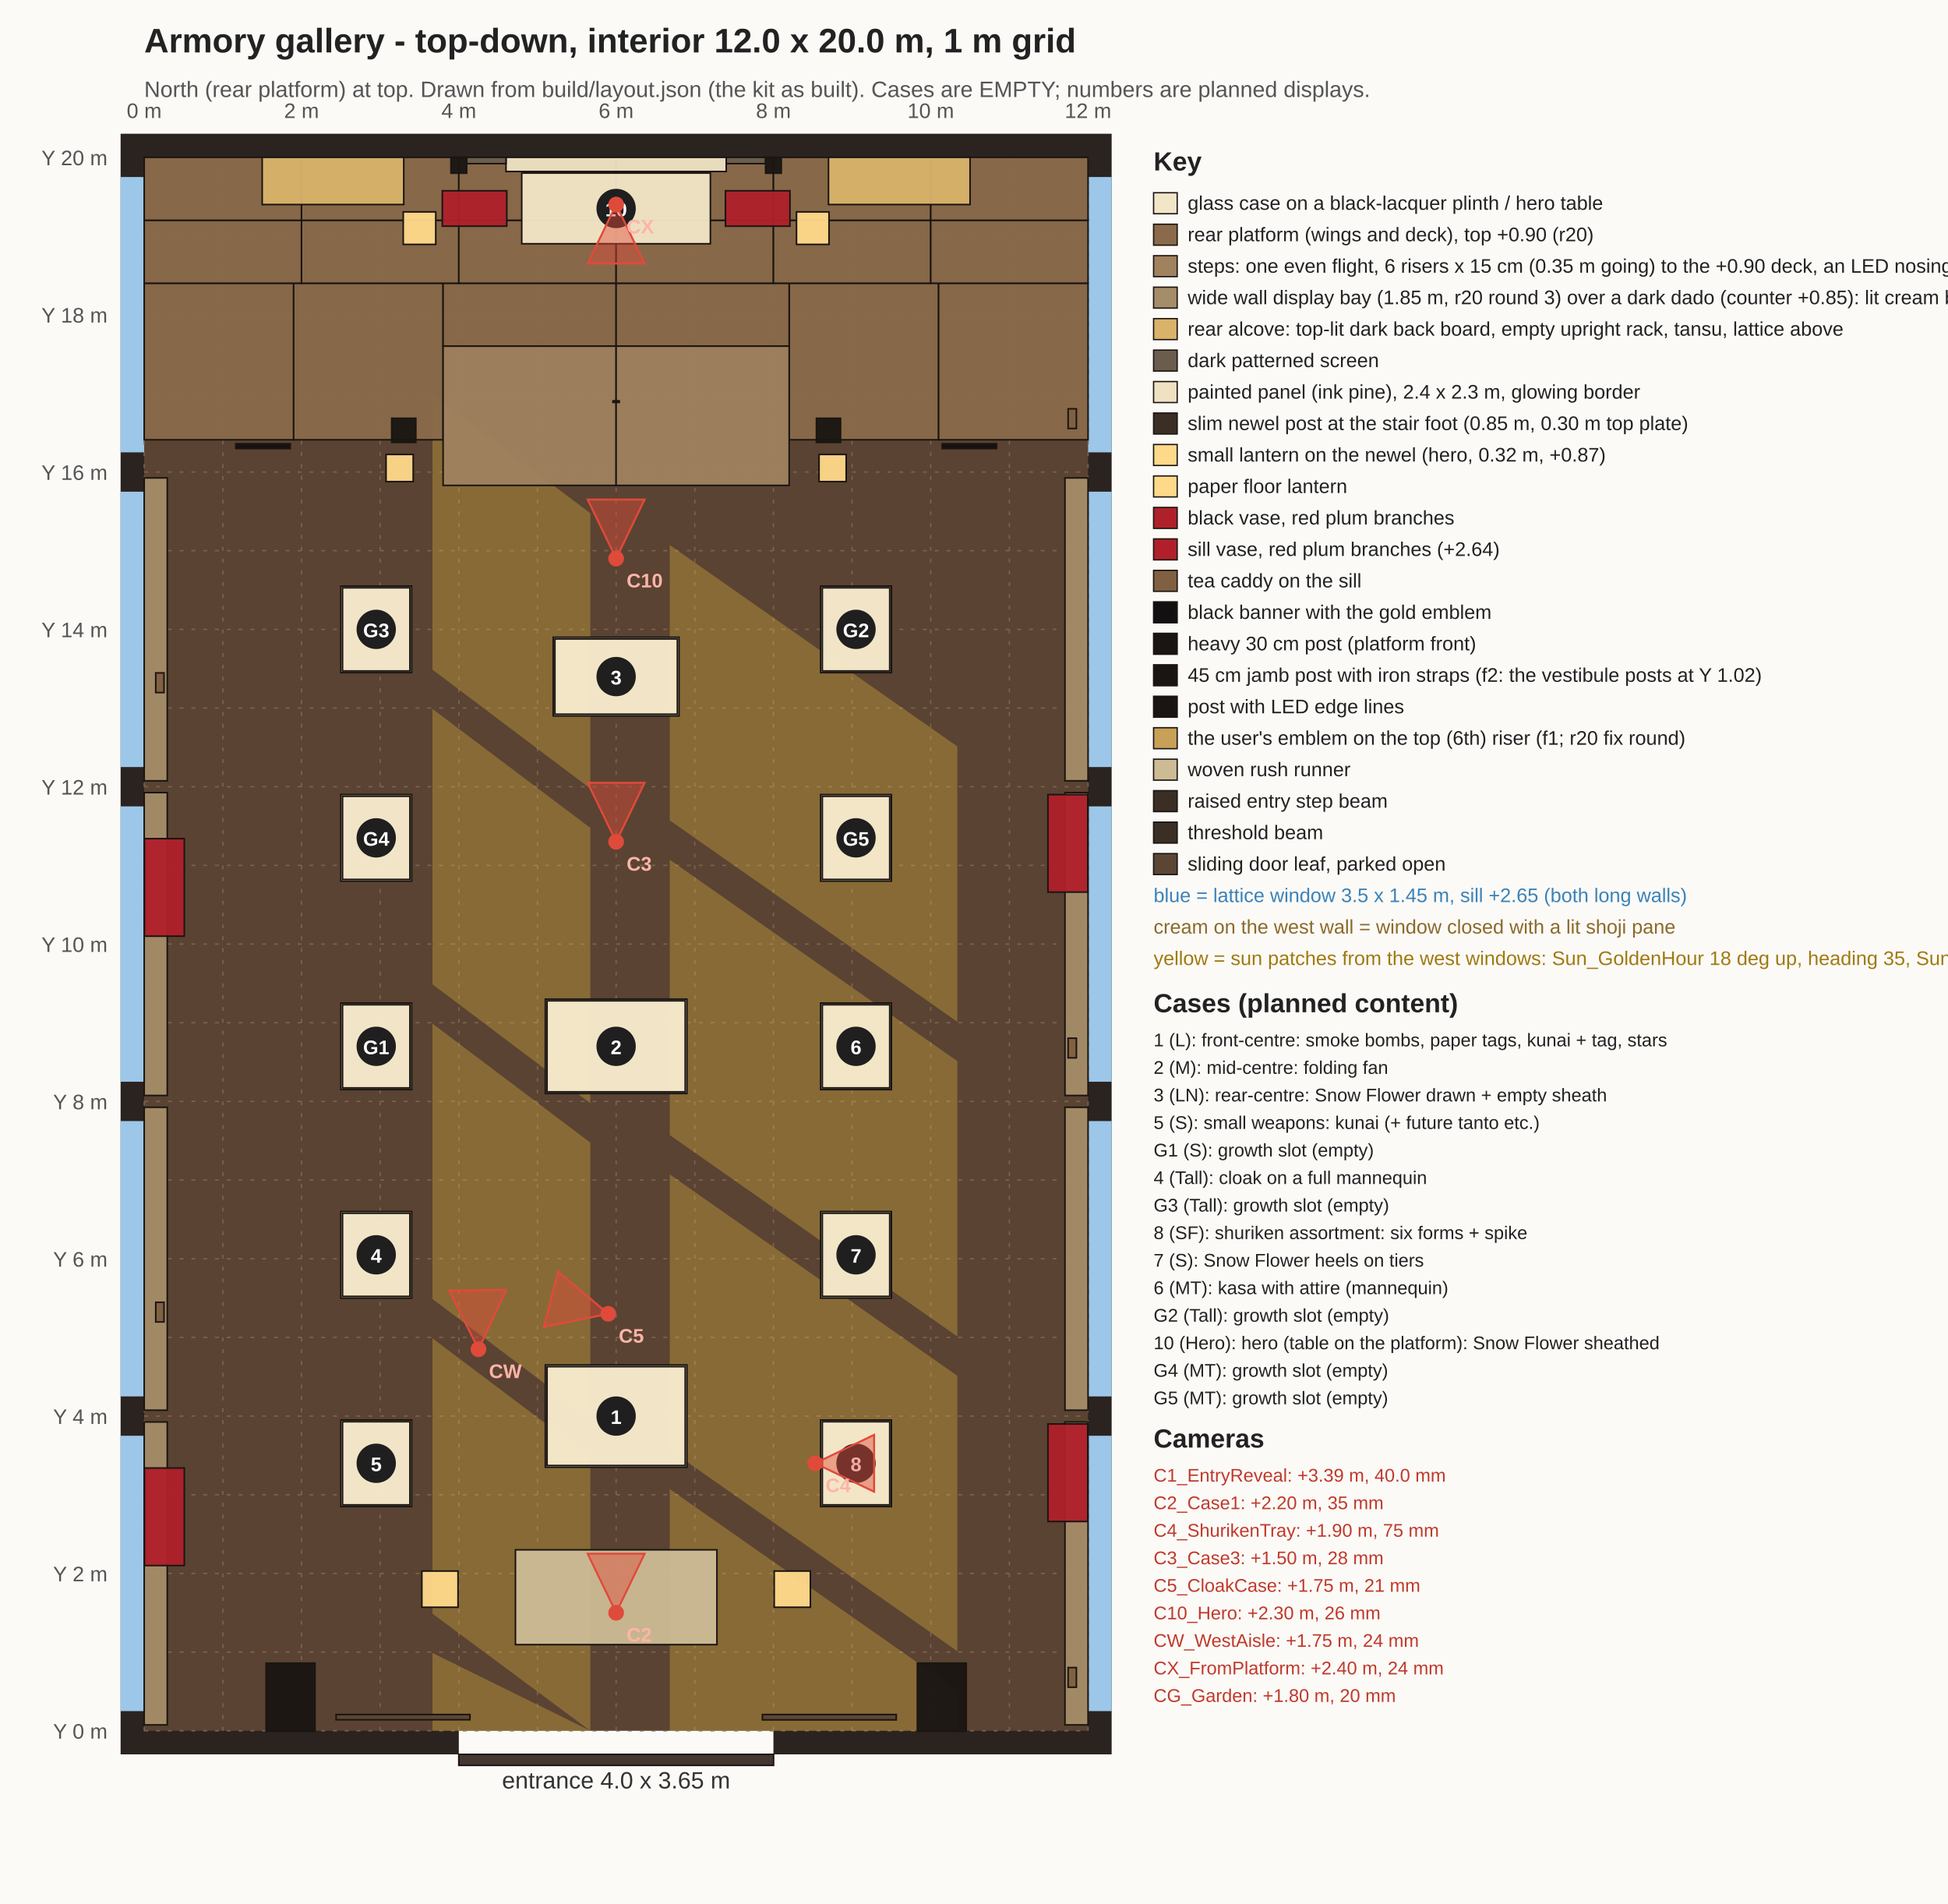
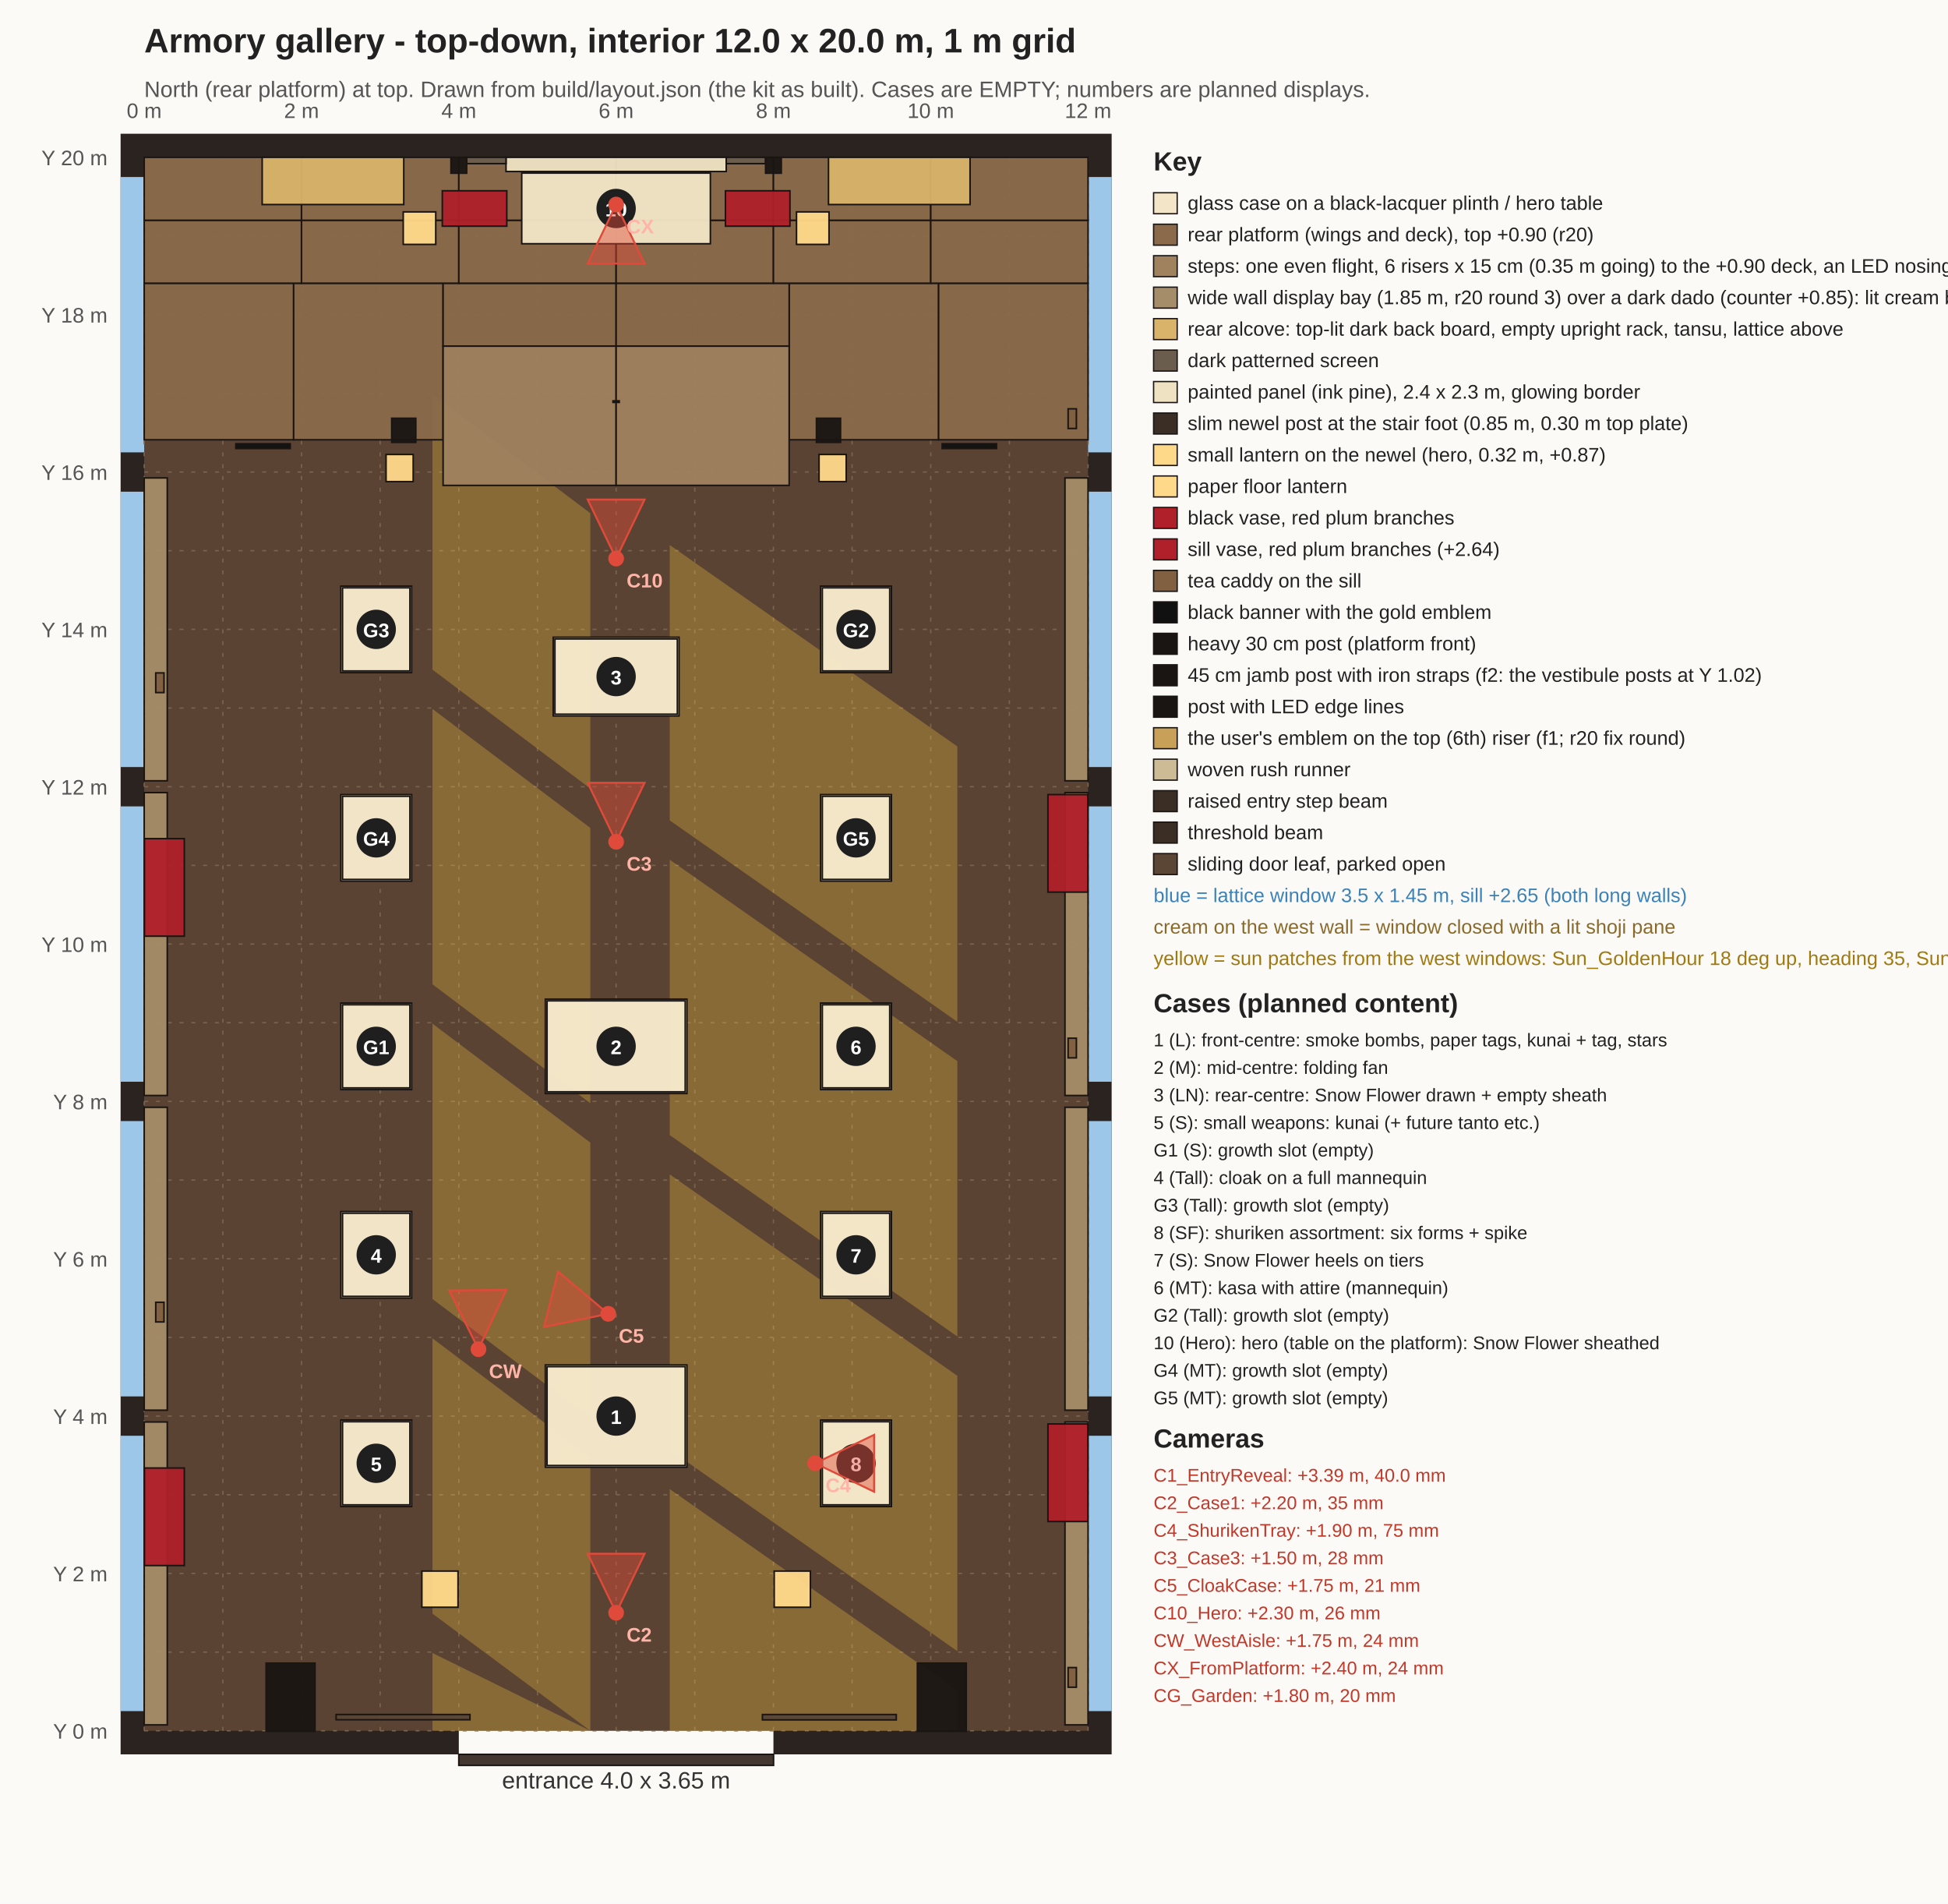
<svg xmlns="http://www.w3.org/2000/svg" viewBox="0 0 1486 1452" width="1486" height="1452" font-family="Segoe UI, Arial, sans-serif">
  <rect x="0" y="0" width="1486" height="1452" fill="#fbfaf7" />
  <rect x="92.0" y="102" width="756.0" height="1236.0" fill="#2b2320" />
  <rect x="110" y="120.0" width="720.0" height="1200.0" fill="#5a4332" />
  <rect x="350.0" y="1320.0" width="240.0" height="18.0" fill="#fbfaf7" />
  <text x="470.0" y="1364.0" font-size="18" text-anchor="middle" fill="#333">entrance 4.0 x 3.65 m</text>
  <rect x="92.0" y="1095.0" width="18.0" height="210.0" fill="#9cc7e8" />
  <rect x="830.0" y="1095.0" width="18.0" height="210.0" fill="#9cc7e8" />
  <rect x="92.0" y="855.0" width="18.0" height="210.0" fill="#9cc7e8" />
  <rect x="830.0" y="855.0" width="18.0" height="210.0" fill="#9cc7e8" />
  <rect x="92.0" y="615.0" width="18.0" height="210.0" fill="#9cc7e8" />
  <rect x="830.0" y="615.0" width="18.0" height="210.0" fill="#9cc7e8" />
  <rect x="92.0" y="375.0" width="18.0" height="210.0" fill="#9cc7e8" />
  <rect x="830.0" y="375.0" width="18.0" height="210.0" fill="#9cc7e8" />
  <rect x="92.0" y="135.0" width="18.0" height="210.0" fill="#9cc7e8" />
  <rect x="830.0" y="135.0" width="18.0" height="210.0" fill="#9cc7e8" />
  <line x1="110" y1="1320.0" x2="110" y2="120.0" stroke="#7a6450" stroke-width="1" stroke-dasharray="3 6" />
  <line x1="170" y1="1320.0" x2="170" y2="120.0" stroke="#7a6450" stroke-width="1" stroke-dasharray="3 6" />
  <line x1="230" y1="1320.0" x2="230" y2="120.0" stroke="#7a6450" stroke-width="1" stroke-dasharray="3 6" />
  <line x1="290" y1="1320.0" x2="290" y2="120.0" stroke="#7a6450" stroke-width="1" stroke-dasharray="3 6" />
  <line x1="350" y1="1320.0" x2="350" y2="120.0" stroke="#7a6450" stroke-width="1" stroke-dasharray="3 6" />
  <line x1="410" y1="1320.0" x2="410" y2="120.0" stroke="#7a6450" stroke-width="1" stroke-dasharray="3 6" />
  <line x1="470" y1="1320.0" x2="470" y2="120.0" stroke="#7a6450" stroke-width="1" stroke-dasharray="3 6" />
  <line x1="530" y1="1320.0" x2="530" y2="120.0" stroke="#7a6450" stroke-width="1" stroke-dasharray="3 6" />
  <line x1="590" y1="1320.0" x2="590" y2="120.0" stroke="#7a6450" stroke-width="1" stroke-dasharray="3 6" />
  <line x1="650" y1="1320.0" x2="650" y2="120.0" stroke="#7a6450" stroke-width="1" stroke-dasharray="3 6" />
  <line x1="710" y1="1320.0" x2="710" y2="120.0" stroke="#7a6450" stroke-width="1" stroke-dasharray="3 6" />
  <line x1="770" y1="1320.0" x2="770" y2="120.0" stroke="#7a6450" stroke-width="1" stroke-dasharray="3 6" />
  <line x1="830" y1="1320.0" x2="830" y2="120.0" stroke="#7a6450" stroke-width="1" stroke-dasharray="3 6" />
  <line x1="110" y1="1320.0" x2="830.0" y2="1320.0" stroke="#7a6450" stroke-width="1" stroke-dasharray="3 6" />
  <line x1="110" y1="1260.0" x2="830.0" y2="1260.0" stroke="#7a6450" stroke-width="1" stroke-dasharray="3 6" />
  <line x1="110" y1="1200.0" x2="830.0" y2="1200.0" stroke="#7a6450" stroke-width="1" stroke-dasharray="3 6" />
  <line x1="110" y1="1140.0" x2="830.0" y2="1140.0" stroke="#7a6450" stroke-width="1" stroke-dasharray="3 6" />
  <line x1="110" y1="1080.0" x2="830.0" y2="1080.0" stroke="#7a6450" stroke-width="1" stroke-dasharray="3 6" />
  <line x1="110" y1="1020.0" x2="830.0" y2="1020.0" stroke="#7a6450" stroke-width="1" stroke-dasharray="3 6" />
  <line x1="110" y1="960.0" x2="830.0" y2="960.0" stroke="#7a6450" stroke-width="1" stroke-dasharray="3 6" />
  <line x1="110" y1="900.0" x2="830.0" y2="900.0" stroke="#7a6450" stroke-width="1" stroke-dasharray="3 6" />
  <line x1="110" y1="840.0" x2="830.0" y2="840.0" stroke="#7a6450" stroke-width="1" stroke-dasharray="3 6" />
  <line x1="110" y1="780.0" x2="830.0" y2="780.0" stroke="#7a6450" stroke-width="1" stroke-dasharray="3 6" />
  <line x1="110" y1="720.0" x2="830.0" y2="720.0" stroke="#7a6450" stroke-width="1" stroke-dasharray="3 6" />
  <line x1="110" y1="660.0" x2="830.0" y2="660.0" stroke="#7a6450" stroke-width="1" stroke-dasharray="3 6" />
  <line x1="110" y1="600.0" x2="830.0" y2="600.0" stroke="#7a6450" stroke-width="1" stroke-dasharray="3 6" />
  <line x1="110" y1="540.0" x2="830.0" y2="540.0" stroke="#7a6450" stroke-width="1" stroke-dasharray="3 6" />
  <line x1="110" y1="480.0" x2="830.0" y2="480.0" stroke="#7a6450" stroke-width="1" stroke-dasharray="3 6" />
  <line x1="110" y1="420.0" x2="830.0" y2="420.0" stroke="#7a6450" stroke-width="1" stroke-dasharray="3 6" />
  <line x1="110" y1="360.0" x2="830.0" y2="360.0" stroke="#7a6450" stroke-width="1" stroke-dasharray="3 6" />
  <line x1="110" y1="300.0" x2="830.0" y2="300.0" stroke="#7a6450" stroke-width="1" stroke-dasharray="3 6" />
  <line x1="110" y1="240.0" x2="830.0" y2="240.0" stroke="#7a6450" stroke-width="1" stroke-dasharray="3 6" />
  <line x1="110" y1="180.0" x2="830.0" y2="180.0" stroke="#7a6450" stroke-width="1" stroke-dasharray="3 6" />
  <line x1="110" y1="120.0" x2="830.0" y2="120.0" stroke="#7a6450" stroke-width="1" stroke-dasharray="3 6" />
  <polygon points="510.9,1320.0 510.9,1320.0 730.3,1320.0 730.3,1320.0" fill="#f5c542" fill-opacity="0.30" />
  <polygon points="510.9,1320.0 510.9,1135.7 730.3,1289.3 730.3,1320.0" fill="#f5c542" fill-opacity="0.30" />
  <polygon points="510.9,1105.7 510.9,895.7 730.3,1049.3 730.3,1259.3" fill="#f5c542" fill-opacity="0.30" />
  <polygon points="510.9,865.7 510.9,655.7 730.3,809.3 730.3,1019.3" fill="#f5c542" fill-opacity="0.30" />
  <polygon points="510.9,625.7 510.9,415.7 730.3,569.3 730.3,779.3" fill="#f5c542" fill-opacity="0.30" />
  <polygon points="329.9,1320.0 329.9,1260.7 450.3,1320.0 450.3,1320.0" fill="#f5c542" fill-opacity="0.30" />
  <polygon points="329.9,1230.7 329.9,1020.7 450.3,1111.4 450.3,1320.0" fill="#f5c542" fill-opacity="0.30" />
  <polygon points="329.9,990.7 329.9,780.7 450.3,871.4 450.3,1081.4" fill="#f5c542" fill-opacity="0.30" />
  <polygon points="329.9,750.7 329.9,540.7 450.3,631.4 450.3,841.4" fill="#f5c542" fill-opacity="0.30" />
  <polygon points="329.9,510.7 329.9,300.7 450.3,391.4 450.3,601.4" fill="#f5c542" fill-opacity="0.30" />
  <rect x="110.0" y="216.0" width="114.0" height="119.4" fill="#8a6a4a" stroke="#1a1512" stroke-width="1.2" fill-opacity="0.95" />
  <rect x="224.0" y="216.0" width="114.0" height="119.4" fill="#8a6a4a" stroke="#1a1512" stroke-width="1.2" fill-opacity="0.95" />
  <rect x="602.0" y="216.0" width="114.0" height="119.4" fill="#8a6a4a" stroke="#1a1512" stroke-width="1.2" fill-opacity="0.95" />
  <rect x="716.0" y="216.0" width="114.0" height="119.4" fill="#8a6a4a" stroke="#1a1512" stroke-width="1.2" fill-opacity="0.95" />
  <rect x="338.0" y="216.0" width="132.0" height="48.0" fill="#8a6a4a" stroke="#1a1512" stroke-width="1.2" fill-opacity="0.95" />
  <rect x="470.0" y="216.0" width="132.0" height="48.0" fill="#8a6a4a" stroke="#1a1512" stroke-width="1.2" fill-opacity="0.95" />
  <rect x="110.0" y="168.0" width="120.0" height="48.0" fill="#8a6a4a" stroke="#1a1512" stroke-width="1.2" fill-opacity="0.95" />
  <rect x="230.0" y="168.0" width="120.0" height="48.0" fill="#8a6a4a" stroke="#1a1512" stroke-width="1.2" fill-opacity="0.95" />
  <rect x="350.0" y="168.0" width="120.0" height="48.0" fill="#8a6a4a" stroke="#1a1512" stroke-width="1.2" fill-opacity="0.95" />
  <rect x="470.0" y="168.0" width="120.0" height="48.0" fill="#8a6a4a" stroke="#1a1512" stroke-width="1.2" fill-opacity="0.95" />
  <rect x="590.0" y="168.0" width="120.0" height="48.0" fill="#8a6a4a" stroke="#1a1512" stroke-width="1.2" fill-opacity="0.95" />
  <rect x="710.0" y="168.0" width="120.0" height="48.0" fill="#8a6a4a" stroke="#1a1512" stroke-width="1.2" fill-opacity="0.95" />
  <rect x="110.0" y="120.0" width="120.0" height="48.0" fill="#8a6a4a" stroke="#1a1512" stroke-width="1.2" fill-opacity="0.95" />
  <rect x="230.0" y="120.0" width="120.0" height="48.0" fill="#8a6a4a" stroke="#1a1512" stroke-width="1.2" fill-opacity="0.95" />
  <rect x="350.0" y="120.0" width="120.0" height="48.0" fill="#8a6a4a" stroke="#1a1512" stroke-width="1.2" fill-opacity="0.95" />
  <rect x="470.0" y="120.0" width="120.0" height="48.0" fill="#8a6a4a" stroke="#1a1512" stroke-width="1.2" fill-opacity="0.95" />
  <rect x="590.0" y="120.0" width="120.0" height="48.0" fill="#8a6a4a" stroke="#1a1512" stroke-width="1.2" fill-opacity="0.95" />
  <rect x="710.0" y="120.0" width="120.0" height="48.0" fill="#8a6a4a" stroke="#1a1512" stroke-width="1.2" fill-opacity="0.95" />
  <rect x="350.0" y="1338.0" width="240.1" height="8.4" fill="#3a2e25" stroke="#1a1512" stroke-width="1.2" fill-opacity="0.95" />
  <rect x="256.4" y="1307.6" width="102.1" height="4.0" fill="#5b4636" stroke="#1a1512" stroke-width="1.2" fill-opacity="0.95" />
  <rect x="581.6" y="1307.6" width="102.1" height="4.1" fill="#5b4636" stroke="#1a1512" stroke-width="1.2" fill-opacity="0.95" />
  <rect x="110.0" y="1084.5" width="17.6" height="231.0" fill="#a68d69" stroke="#1a1512" stroke-width="1.2" fill-opacity="0.95" />
  <rect x="812.4" y="1084.5" width="17.6" height="231.0" fill="#a68d69" stroke="#1a1512" stroke-width="1.2" fill-opacity="0.95" />
  <rect x="110.0" y="844.5" width="17.6" height="231.0" fill="#a68d69" stroke="#1a1512" stroke-width="1.2" fill-opacity="0.95" />
  <rect x="812.4" y="844.5" width="17.6" height="231.0" fill="#a68d69" stroke="#1a1512" stroke-width="1.2" fill-opacity="0.95" />
  <rect x="110.0" y="604.5" width="17.6" height="231.0" fill="#a68d69" stroke="#1a1512" stroke-width="1.2" fill-opacity="0.95" />
  <rect x="812.4" y="604.5" width="17.6" height="231.0" fill="#a68d69" stroke="#1a1512" stroke-width="1.2" fill-opacity="0.95" />
  <rect x="110.0" y="364.5" width="17.6" height="231.0" fill="#a68d69" stroke="#1a1512" stroke-width="1.2" fill-opacity="0.95" />
  <rect x="812.4" y="364.5" width="17.6" height="231.0" fill="#a68d69" stroke="#1a1512" stroke-width="1.2" fill-opacity="0.95" />
  <rect x="338.0" y="264.0" width="132.0" height="106.2" fill="#a0825f" stroke="#1a1512" stroke-width="1.2" fill-opacity="0.95" />
  <rect x="470.0" y="264.0" width="132.0" height="106.2" fill="#a0825f" stroke="#1a1512" stroke-width="1.2" fill-opacity="0.95" />
  <rect x="386.0" y="120.0" width="168.0" height="10.8" fill="#efe2c2" stroke="#1a1512" stroke-width="1.2" fill-opacity="0.95" />
  <rect x="356.0" y="120.0" width="30.0" height="4.8" fill="#6b5d4d" stroke="#1a1512" stroke-width="1.2" fill-opacity="0.95" />
  <rect x="554.0" y="120.0" width="30.0" height="4.8" fill="#6b5d4d" stroke="#1a1512" stroke-width="1.2" fill-opacity="0.95" />
  <rect x="200.0" y="120.0" width="108.0" height="36.0" fill="#d9b36a" stroke="#1a1512" stroke-width="1.2" fill-opacity="0.95" />
  <rect x="632.0" y="120.0" width="108.0" height="36.0" fill="#d9b36a" stroke="#1a1512" stroke-width="1.2" fill-opacity="0.95" />
  <rect x="344.0" y="120.0" width="12.0" height="12.1" fill="#1a1512" stroke="#1a1512" stroke-width="1.2" fill-opacity="0.95" />
  <rect x="584.0" y="120.0" width="12.0" height="12.1" fill="#1a1512" stroke="#1a1512" stroke-width="1.2" fill-opacity="0.95" />
  <rect x="298.8" y="319.0" width="18.4" height="18.4" fill="#1a1512" stroke="#1a1512" stroke-width="1.2" fill-opacity="0.95" />
  <rect x="622.8" y="319.0" width="18.4" height="18.4" fill="#1a1512" stroke="#1a1512" stroke-width="1.2" fill-opacity="0.95" />
  <rect x="179.9" y="338.4" width="41.5" height="3.7" fill="#111111" stroke="#1a1512" stroke-width="1.2" fill-opacity="0.95" />
  <rect x="718.7" y="338.4" width="41.5" height="3.7" fill="#111111" stroke="#1a1512" stroke-width="1.2" fill-opacity="0.95" />
  <rect x="337.4" y="145.5" width="49.2" height="27.0" fill="#b0202a" stroke="#1a1512" stroke-width="1.2" fill-opacity="0.95" />
  <rect x="553.4" y="145.5" width="49.2" height="27.0" fill="#b0202a" stroke="#1a1512" stroke-width="1.2" fill-opacity="0.95" />
  <rect x="467.6" y="305.7" width="4.8" height="1.2" fill="#c9a057" stroke="#1a1512" stroke-width="1.2" fill-opacity="0.95" />
  <rect x="110.2" y="1119.6" width="30.4" height="74.4" fill="#b0202a" stroke="#1a1512" stroke-width="1.2" fill-opacity="0.95" />
  <rect x="799.4" y="1086.0" width="30.4" height="74.4" fill="#b0202a" stroke="#1a1512" stroke-width="1.2" fill-opacity="0.95" />
  <rect x="110.2" y="639.6" width="30.4" height="74.4" fill="#b0202a" stroke="#1a1512" stroke-width="1.2" fill-opacity="0.95" />
  <rect x="799.4" y="606.0" width="30.4" height="74.4" fill="#b0202a" stroke="#1a1512" stroke-width="1.2" fill-opacity="0.95" />
  <rect x="118.8" y="993.2" width="6.3" height="15.0" fill="#806040" stroke="#1a1512" stroke-width="1.2" fill-opacity="0.95" />
  <rect x="814.8" y="791.8" width="6.3" height="15.0" fill="#806040" stroke="#1a1512" stroke-width="1.2" fill-opacity="0.95" />
  <rect x="118.8" y="513.2" width="6.3" height="15.0" fill="#806040" stroke="#1a1512" stroke-width="1.2" fill-opacity="0.95" />
  <rect x="814.8" y="1271.8" width="6.3" height="15.0" fill="#806040" stroke="#1a1512" stroke-width="1.2" fill-opacity="0.95" />
  <rect x="814.8" y="311.8" width="6.3" height="15.0" fill="#806040" stroke="#1a1512" stroke-width="1.2" fill-opacity="0.95" />
-   <rect x="393.2" y="1182.0" width="153.7" height="72.3" fill="#cdbb95" stroke="#1a1512" stroke-width="1.2" fill-opacity="0.95" />
  <rect x="203.0" y="1268.4" width="37.3" height="52.0" fill="#1a1512" stroke="#1a1512" stroke-width="1.2" fill-opacity="0.95" />
  <rect x="699.8" y="1268.4" width="37.3" height="52.0" fill="#1a1512" stroke="#1a1512" stroke-width="1.2" fill-opacity="0.95" />
  <rect x="416.0" y="1041.0" width="108.0" height="78.0" fill="#f3e6c8" stroke="#1a1512" stroke-width="1.2" fill-opacity="0.95" />
  <rect x="417.3" y="1042.3" width="105.4" height="75.4" fill="#f3e6c8" stroke="#1a1512" stroke-width="1.2" fill-opacity="0.95" />
  <rect x="416.0" y="762.0" width="108.0" height="72.0" fill="#f3e6c8" stroke="#1a1512" stroke-width="1.2" fill-opacity="0.95" />
  <rect x="417.3" y="763.3" width="105.4" height="69.4" fill="#f3e6c8" stroke="#1a1512" stroke-width="1.2" fill-opacity="0.95" />
  <rect x="422.0" y="486.0" width="96.0" height="60.0" fill="#f3e6c8" stroke="#1a1512" stroke-width="1.2" fill-opacity="0.95" />
  <rect x="423.3" y="487.3" width="93.4" height="57.4" fill="#f3e6c8" stroke="#1a1512" stroke-width="1.2" fill-opacity="0.95" />
  <rect x="260.0" y="1083.0" width="54.0" height="66.0" fill="#f3e6c8" stroke="#1a1512" stroke-width="1.2" fill-opacity="0.95" />
  <rect x="261.3" y="1084.3" width="51.4" height="63.4" fill="#f3e6c8" stroke="#1a1512" stroke-width="1.2" fill-opacity="0.95" />
  <rect x="260.0" y="765.0" width="54.0" height="66.0" fill="#f3e6c8" stroke="#1a1512" stroke-width="1.2" fill-opacity="0.95" />
  <rect x="261.3" y="766.3" width="51.4" height="63.4" fill="#f3e6c8" stroke="#1a1512" stroke-width="1.2" fill-opacity="0.95" />
  <rect x="260.0" y="924.0" width="54.0" height="66.0" fill="#f3e6c8" stroke="#1a1512" stroke-width="1.2" fill-opacity="0.95" />
  <rect x="261.3" y="925.3" width="51.4" height="63.4" fill="#f3e6c8" stroke="#1a1512" stroke-width="1.2" fill-opacity="0.95" />
  <rect x="260.0" y="447.0" width="54.0" height="66.0" fill="#f3e6c8" stroke="#1a1512" stroke-width="1.2" fill-opacity="0.95" />
  <rect x="261.3" y="448.3" width="51.4" height="63.4" fill="#f3e6c8" stroke="#1a1512" stroke-width="1.2" fill-opacity="0.95" />
  <rect x="626.0" y="1083.0" width="54.0" height="66.0" fill="#f3e6c8" stroke="#1a1512" stroke-width="1.2" fill-opacity="0.95" />
  <rect x="627.3" y="1084.3" width="51.4" height="63.4" fill="#f3e6c8" stroke="#1a1512" stroke-width="1.2" fill-opacity="0.95" />
  <rect x="626.0" y="924.0" width="54.0" height="66.0" fill="#f3e6c8" stroke="#1a1512" stroke-width="1.2" fill-opacity="0.95" />
  <rect x="627.3" y="925.3" width="51.4" height="63.4" fill="#f3e6c8" stroke="#1a1512" stroke-width="1.2" fill-opacity="0.95" />
  <rect x="626.0" y="765.0" width="54.0" height="66.0" fill="#f3e6c8" stroke="#1a1512" stroke-width="1.2" fill-opacity="0.95" />
  <rect x="627.3" y="766.3" width="51.4" height="63.4" fill="#f3e6c8" stroke="#1a1512" stroke-width="1.2" fill-opacity="0.95" />
  <rect x="626.0" y="447.0" width="54.0" height="66.0" fill="#f3e6c8" stroke="#1a1512" stroke-width="1.2" fill-opacity="0.95" />
  <rect x="627.3" y="448.3" width="51.4" height="63.4" fill="#f3e6c8" stroke="#1a1512" stroke-width="1.2" fill-opacity="0.95" />
  <rect x="398.0" y="132.0" width="143.9" height="53.9" fill="#f3e6c8" stroke="#1a1512" stroke-width="1.2" fill-opacity="0.95" />
  <rect x="260.0" y="606.0" width="54.0" height="66.0" fill="#f3e6c8" stroke="#1a1512" stroke-width="1.2" fill-opacity="0.95" />
  <rect x="261.3" y="607.3" width="51.4" height="63.4" fill="#f3e6c8" stroke="#1a1512" stroke-width="1.2" fill-opacity="0.95" />
  <rect x="626.0" y="606.0" width="54.0" height="66.0" fill="#f3e6c8" stroke="#1a1512" stroke-width="1.2" fill-opacity="0.95" />
  <rect x="627.3" y="607.3" width="51.4" height="63.4" fill="#f3e6c8" stroke="#1a1512" stroke-width="1.2" fill-opacity="0.95" />
  <rect x="321.8" y="1198.2" width="27.6" height="27.6" fill="#ffd98a" stroke="#1a1512" stroke-width="1.2" fill-opacity="0.95" />
  <rect x="590.6" y="1198.2" width="27.6" height="27.6" fill="#ffd98a" stroke="#1a1512" stroke-width="1.2" fill-opacity="0.95" />
  <rect x="307.6" y="161.6" width="24.8" height="24.8" fill="#ffd98a" stroke="#1a1512" stroke-width="1.2" fill-opacity="0.95" />
  <rect x="607.6" y="161.6" width="24.8" height="24.8" fill="#ffd98a" stroke="#1a1512" stroke-width="1.2" fill-opacity="0.95" />
  <rect x="294.5" y="346.6" width="20.7" height="20.7" fill="#ffd98a" stroke="#1a1512" stroke-width="1.2" fill-opacity="0.95" />
  <rect x="624.8" y="346.6" width="20.7" height="20.7" fill="#ffd98a" stroke="#1a1512" stroke-width="1.2" fill-opacity="0.95" />
  <circle cx="470.0" cy="1080.0" r="15" fill="#1f1f1f" />
  <text x="470.0" y="1086.0" font-size="15" text-anchor="middle" fill="#ffffff" font-weight="bold">1</text>
  <circle cx="470.0" cy="798.0" r="15" fill="#1f1f1f" />
  <text x="470.0" y="804.0" font-size="15" text-anchor="middle" fill="#ffffff" font-weight="bold">2</text>
  <circle cx="470.0" cy="516.0" r="15" fill="#1f1f1f" />
  <text x="470.0" y="522.0" font-size="15" text-anchor="middle" fill="#ffffff" font-weight="bold">3</text>
  <circle cx="287.0" cy="1116.0" r="15" fill="#1f1f1f" />
  <text x="287.0" y="1122.0" font-size="15" text-anchor="middle" fill="#ffffff" font-weight="bold">5</text>
  <circle cx="287.0" cy="798.0" r="15" fill="#1f1f1f" />
  <text x="287.0" y="804.0" font-size="15" text-anchor="middle" fill="#ffffff" font-weight="bold">G1</text>
  <circle cx="287.0" cy="957.0" r="15" fill="#1f1f1f" />
  <text x="287.0" y="963.0" font-size="15" text-anchor="middle" fill="#ffffff" font-weight="bold">4</text>
  <circle cx="287.0" cy="480.0" r="15" fill="#1f1f1f" />
  <text x="287.0" y="486.0" font-size="15" text-anchor="middle" fill="#ffffff" font-weight="bold">G3</text>
  <circle cx="653.0" cy="1116.0" r="15" fill="#1f1f1f" />
  <text x="653.0" y="1122.0" font-size="15" text-anchor="middle" fill="#ffffff" font-weight="bold">8</text>
  <circle cx="653.0" cy="957.0" r="15" fill="#1f1f1f" />
  <text x="653.0" y="963.0" font-size="15" text-anchor="middle" fill="#ffffff" font-weight="bold">7</text>
  <circle cx="653.0" cy="798.0" r="15" fill="#1f1f1f" />
  <text x="653.0" y="804.0" font-size="15" text-anchor="middle" fill="#ffffff" font-weight="bold">6</text>
  <circle cx="653.0" cy="480.0" r="15" fill="#1f1f1f" />
  <text x="653.0" y="486.0" font-size="15" text-anchor="middle" fill="#ffffff" font-weight="bold">G2</text>
  <circle cx="470.0" cy="159" r="15" fill="#1f1f1f" />
  <text x="470.0" y="165" font-size="15" text-anchor="middle" fill="#ffffff" font-weight="bold">10</text>
  <circle cx="287.0" cy="639.0" r="15" fill="#1f1f1f" />
  <text x="287.0" y="645.0" font-size="15" text-anchor="middle" fill="#ffffff" font-weight="bold">G4</text>
  <circle cx="653.0" cy="639.0" r="15" fill="#1f1f1f" />
  <text x="653.0" y="645.0" font-size="15" text-anchor="middle" fill="#ffffff" font-weight="bold">G5</text>
  <polygon points="470.0,1230.0 448.3,1185.0 491.7,1185.0" fill="#e04a3a" fill-opacity="0.45" stroke="#e04a3a" stroke-width="1.5" />
  <circle cx="470.0" cy="1230.0" r="6" fill="#e04a3a" />
  <text x="478.0" y="1252.0" font-size="15" fill="#ffb4a8" font-weight="bold">C2</text>
  <polygon points="621.8,1116.0 666.8,1094.3 666.8,1137.7" fill="#e04a3a" fill-opacity="0.45" stroke="#e04a3a" stroke-width="1.5" />
  <circle cx="621.8" cy="1116.0" r="6" fill="#e04a3a" />
  <text x="629.8" y="1138.0" font-size="15" fill="#ffb4a8" font-weight="bold">C4</text>
  <polygon points="470.0,642.0 448.3,597.0 491.7,597.0" fill="#e04a3a" fill-opacity="0.45" stroke="#e04a3a" stroke-width="1.5" />
  <circle cx="470.0" cy="642.0" r="6" fill="#e04a3a" />
  <text x="478.0" y="664.0" font-size="15" fill="#ffb4a8" font-weight="bold">C3</text>
  <polygon points="464.0,1002.0 415.0,1012.0 425.7,969.8" fill="#e04a3a" fill-opacity="0.45" stroke="#e04a3a" stroke-width="1.5" />
  <circle cx="464.0" cy="1002.0" r="6" fill="#e04a3a" />
  <text x="472.0" y="1024.0" font-size="15" fill="#ffb4a8" font-weight="bold">C5</text>
  <polygon points="470.0,426.0 448.3,381.0 491.7,381.0" fill="#e04a3a" fill-opacity="0.45" stroke="#e04a3a" stroke-width="1.5" />
  <circle cx="470.0" cy="426.0" r="6" fill="#e04a3a" />
  <text x="478.0" y="448.0" font-size="15" fill="#ffb4a8" font-weight="bold">C10</text>
  <polygon points="365.0,1029.0 342.7,984.3 386.2,983.7" fill="#e04a3a" fill-opacity="0.45" stroke="#e04a3a" stroke-width="1.5" />
  <circle cx="365.0" cy="1029.0" r="6" fill="#e04a3a" />
  <text x="373.0" y="1051.0" font-size="15" fill="#ffb4a8" font-weight="bold">CW</text>
  <polygon points="470.0,156.0 491.7,201.0 448.3,201.0" fill="#e04a3a" fill-opacity="0.45" stroke="#e04a3a" stroke-width="1.5" />
  <circle cx="470.0" cy="156.0" r="6" fill="#e04a3a" />
  <text x="478.0" y="178.0" font-size="15" fill="#ffb4a8" font-weight="bold">CX</text>
  <text x="110" y="90" font-size="16" text-anchor="middle" fill="#555">0 m</text>
  <text x="230" y="90" font-size="16" text-anchor="middle" fill="#555">2 m</text>
  <text x="350" y="90" font-size="16" text-anchor="middle" fill="#555">4 m</text>
  <text x="470" y="90" font-size="16" text-anchor="middle" fill="#555">6 m</text>
  <text x="590" y="90" font-size="16" text-anchor="middle" fill="#555">8 m</text>
  <text x="710" y="90" font-size="16" text-anchor="middle" fill="#555">10 m</text>
  <text x="830" y="90" font-size="16" text-anchor="middle" fill="#555">12 m</text>
  <text x="82.0" y="1326.0" font-size="16" text-anchor="end" fill="#555">Y 0 m</text>
  <text x="82.0" y="1206.0" font-size="16" text-anchor="end" fill="#555">Y 2 m</text>
  <text x="82.0" y="1086.0" font-size="16" text-anchor="end" fill="#555">Y 4 m</text>
  <text x="82.0" y="966.0" font-size="16" text-anchor="end" fill="#555">Y 6 m</text>
  <text x="82.0" y="846.0" font-size="16" text-anchor="end" fill="#555">Y 8 m</text>
  <text x="82.0" y="726.0" font-size="16" text-anchor="end" fill="#555">Y 10 m</text>
  <text x="82.0" y="606.0" font-size="16" text-anchor="end" fill="#555">Y 12 m</text>
  <text x="82.0" y="486.0" font-size="16" text-anchor="end" fill="#555">Y 14 m</text>
  <text x="82.0" y="366.0" font-size="16" text-anchor="end" fill="#555">Y 16 m</text>
  <text x="82.0" y="246.0" font-size="16" text-anchor="end" fill="#555">Y 18 m</text>
  <text x="82.0" y="126.0" font-size="16" text-anchor="end" fill="#555">Y 20 m</text>
  <text x="110" y="40" font-size="26" fill="#222" font-weight="bold">Armory gallery - top-down, interior 12.0 x 20.0 m, 1 m grid</text>
  <text x="110" y="74" font-size="17" fill="#555">North (rear platform) at top. Drawn from build/layout.json (the kit as built). Cases are EMPTY; numbers are planned displays.</text>
  <text x="880.0" y="130.0" font-size="20" font-weight="bold" fill="#222">Key</text>
  <rect x="880.0" y="147.0" width="18" height="16" fill="#f3e6c8" stroke="#1a1512" />
  <text x="906.0" y="160.0" font-size="15" fill="#222">glass case on a black-lacquer plinth / hero table</text>
  <rect x="880.0" y="171.0" width="18" height="16" fill="#8a6a4a" stroke="#1a1512" />
  <text x="906.0" y="184.0" font-size="15" fill="#222">rear platform (wings and deck), top +0.90 (r20)</text>
  <rect x="880.0" y="195.0" width="18" height="16" fill="#a0825f" stroke="#1a1512" />
  <text x="906.0" y="208.0" font-size="15" fill="#222">steps: one even flight, 6 risers x 15 cm (0.35 m going) to the +0.90 deck, an LED nosing on every riser (r20 fix round)</text>
  <rect x="880.0" y="219.0" width="18" height="16" fill="#a68d69" stroke="#1a1512" />
  <text x="906.0" y="232.0" font-size="15" fill="#222">wide wall display bay (1.85 m, r20 round 3) over a dark dado (counter +0.85): lit cream back, two downlights at the head, empty</text>
  <rect x="880.0" y="243.0" width="18" height="16" fill="#d9b36a" stroke="#1a1512" />
  <text x="906.0" y="256.0" font-size="15" fill="#222">rear alcove: top-lit dark back board, empty upright rack, tansu, lattice above</text>
  <rect x="880.0" y="267.0" width="18" height="16" fill="#6b5d4d" stroke="#1a1512" />
  <text x="906.0" y="280.0" font-size="15" fill="#222">dark patterned screen</text>
  <rect x="880.0" y="291.0" width="18" height="16" fill="#efe2c2" stroke="#1a1512" />
  <text x="906.0" y="304.0" font-size="15" fill="#222">painted panel (ink pine), 2.4 x 2.3 m, glowing border</text>
  <rect x="880.0" y="315.0" width="18" height="16" fill="#3a2e25" stroke="#1a1512" />
  <text x="906.0" y="328.0" font-size="15" fill="#222">slim newel post at the stair foot (0.85 m, 0.30 m top plate)</text>
  <rect x="880.0" y="339.0" width="18" height="16" fill="#ffd98a" stroke="#1a1512" />
  <text x="906.0" y="352.0" font-size="15" fill="#222">small lantern on the newel (hero, 0.32 m, +0.87)</text>
  <rect x="880.0" y="363.0" width="18" height="16" fill="#ffd98a" stroke="#1a1512" />
  <text x="906.0" y="376.0" font-size="15" fill="#222">paper floor lantern</text>
  <rect x="880.0" y="387.0" width="18" height="16" fill="#b0202a" stroke="#1a1512" />
  <text x="906.0" y="400.0" font-size="15" fill="#222">black vase, red plum branches</text>
  <rect x="880.0" y="411.0" width="18" height="16" fill="#b0202a" stroke="#1a1512" />
  <text x="906.0" y="424.0" font-size="15" fill="#222">sill vase, red plum branches (+2.64)</text>
  <rect x="880.0" y="435.0" width="18" height="16" fill="#806040" stroke="#1a1512" />
  <text x="906.0" y="448.0" font-size="15" fill="#222">tea caddy on the sill</text>
  <rect x="880.0" y="459.0" width="18" height="16" fill="#111111" stroke="#1a1512" />
  <text x="906.0" y="472.0" font-size="15" fill="#222">black banner with the gold emblem</text>
  <rect x="880.0" y="483.0" width="18" height="16" fill="#1a1512" stroke="#1a1512" />
  <text x="906.0" y="496.0" font-size="15" fill="#222">heavy 30 cm post (platform front)</text>
  <rect x="880.0" y="507.0" width="18" height="16" fill="#1a1512" stroke="#1a1512" />
  <text x="906.0" y="520.0" font-size="15" fill="#222">45 cm jamb post with iron straps (f2: the vestibule posts at Y 1.02)</text>
  <rect x="880.0" y="531.0" width="18" height="16" fill="#1a1512" stroke="#1a1512" />
  <text x="906.0" y="544.0" font-size="15" fill="#222">post with LED edge lines</text>
  <rect x="880.0" y="555.0" width="18" height="16" fill="#c9a057" stroke="#1a1512" />
  <text x="906.0" y="568.0" font-size="15" fill="#222">the user's emblem on the top (6th) riser (f1; r20 fix round)</text>
  <rect x="880.0" y="579.0" width="18" height="16" fill="#cdbb95" stroke="#1a1512" />
  <text x="906.0" y="592.0" font-size="15" fill="#222">woven rush runner</text>
  <rect x="880.0" y="603.0" width="18" height="16" fill="#3a2e25" stroke="#1a1512" />
  <text x="906.0" y="616.0" font-size="15" fill="#222">raised entry step beam</text>
  <rect x="880.0" y="627.0" width="18" height="16" fill="#3a2e25" stroke="#1a1512" />
  <text x="906.0" y="640.0" font-size="15" fill="#222">threshold beam</text>
  <rect x="880.0" y="651.0" width="18" height="16" fill="#5b4636" stroke="#1a1512" />
  <text x="906.0" y="664.0" font-size="15" fill="#222">sliding door leaf, parked open</text>
  <text x="880.0" y="688.0" font-size="15" fill="#3b82b8">blue = lattice window 3.5 x 1.45 m, sill +2.65 (both long walls)</text>
  <text x="880.0" y="712.0" font-size="15" fill="#8a6a2a">cream on the west wall = window closed with a lit shoji pane</text>
  <text x="880.0" y="736.0" font-size="15" fill="#a07a10">yellow = sun patches from the west windows: Sun_GoldenHour 18 deg up, heading 35, Sun_WindowFill 30 deg up, heading 37</text>
  <text x="880.0" y="772.0" font-size="20" font-weight="bold" fill="#222">Cases (planned content)</text>
  <text x="880.0" y="798.0" font-size="14" fill="#222">1 (L): front-centre: smoke bombs, paper tags, kunai + tag, stars</text>
  <text x="880.0" y="819.0" font-size="14" fill="#222">2 (M): mid-centre: folding fan</text>
  <text x="880.0" y="840.0" font-size="14" fill="#222">3 (LN): rear-centre: Snow Flower drawn + empty sheath</text>
  <text x="880.0" y="861.0" font-size="14" fill="#222">5 (S): small weapons: kunai (+ future tanto etc.)</text>
  <text x="880.0" y="882.0" font-size="14" fill="#222">G1 (S): growth slot (empty)</text>
  <text x="880.0" y="903.0" font-size="14" fill="#222">4 (Tall): cloak on a full mannequin</text>
  <text x="880.0" y="924.0" font-size="14" fill="#222">G3 (Tall): growth slot (empty)</text>
  <text x="880.0" y="945.0" font-size="14" fill="#222">8 (SF): shuriken assortment: six forms + spike</text>
  <text x="880.0" y="966.0" font-size="14" fill="#222">7 (S): Snow Flower heels on tiers</text>
  <text x="880.0" y="987.0" font-size="14" fill="#222">6 (MT): kasa with attire (mannequin)</text>
  <text x="880.0" y="1008.0" font-size="14" fill="#222">G2 (Tall): growth slot (empty)</text>
  <text x="880.0" y="1029.0" font-size="14" fill="#222">10 (Hero): hero (table on the platform): Snow Flower sheathed</text>
  <text x="880.0" y="1050.0" font-size="14" fill="#222">G4 (MT): growth slot (empty)</text>
  <text x="880.0" y="1071.0" font-size="14" fill="#222">G5 (MT): growth slot (empty)</text>
  <text x="880.0" y="1104.0" font-size="20" font-weight="bold" fill="#222">Cameras</text>
  <text x="880.0" y="1130.0" font-size="14" fill="#c0392b">C1_EntryReveal: +3.39 m, 40.0 mm</text>
  <text x="880.0" y="1151.0" font-size="14" fill="#c0392b">C2_Case1: +2.20 m, 35 mm</text>
  <text x="880.0" y="1172.0" font-size="14" fill="#c0392b">C4_ShurikenTray: +1.90 m, 75 mm</text>
  <text x="880.0" y="1193.0" font-size="14" fill="#c0392b">C3_Case3: +1.50 m, 28 mm</text>
  <text x="880.0" y="1214.0" font-size="14" fill="#c0392b">C5_CloakCase: +1.75 m, 21 mm</text>
  <text x="880.0" y="1235.0" font-size="14" fill="#c0392b">C10_Hero: +2.30 m, 26 mm</text>
  <text x="880.0" y="1256.0" font-size="14" fill="#c0392b">CW_WestAisle: +1.75 m, 24 mm</text>
  <text x="880.0" y="1277.0" font-size="14" fill="#c0392b">CX_FromPlatform: +2.40 m, 24 mm</text>
  <text x="880.0" y="1298.0" font-size="14" fill="#c0392b">CG_Garden: +1.80 m, 20 mm</text>
</svg>
